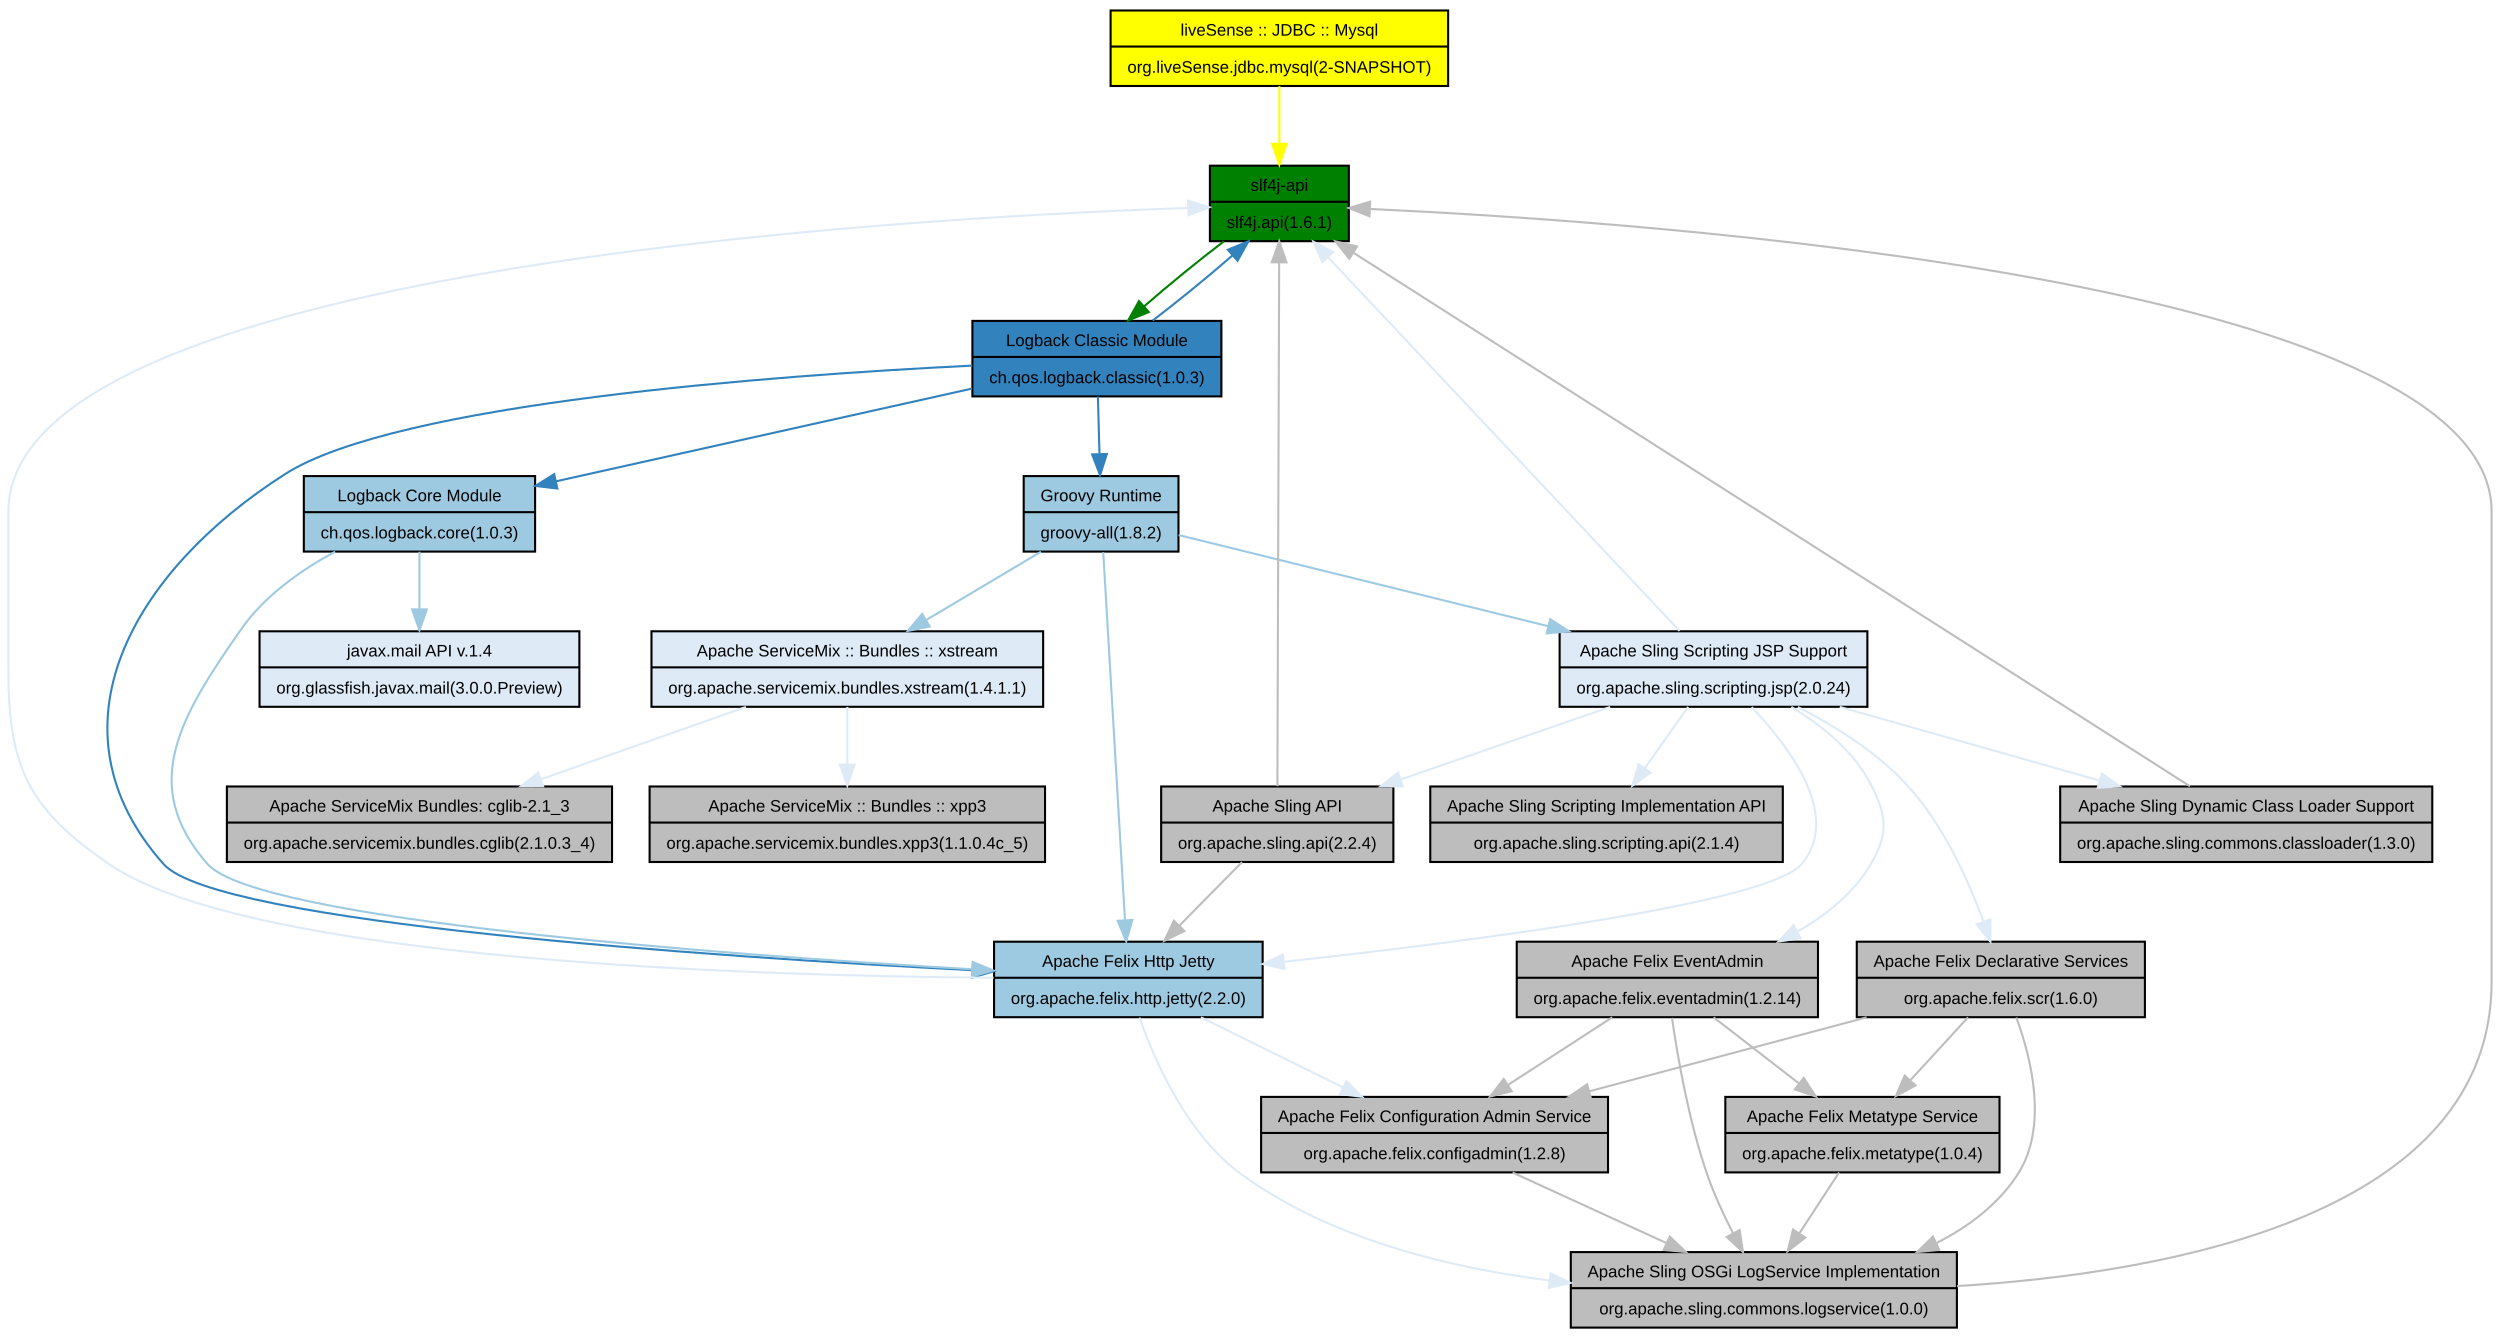
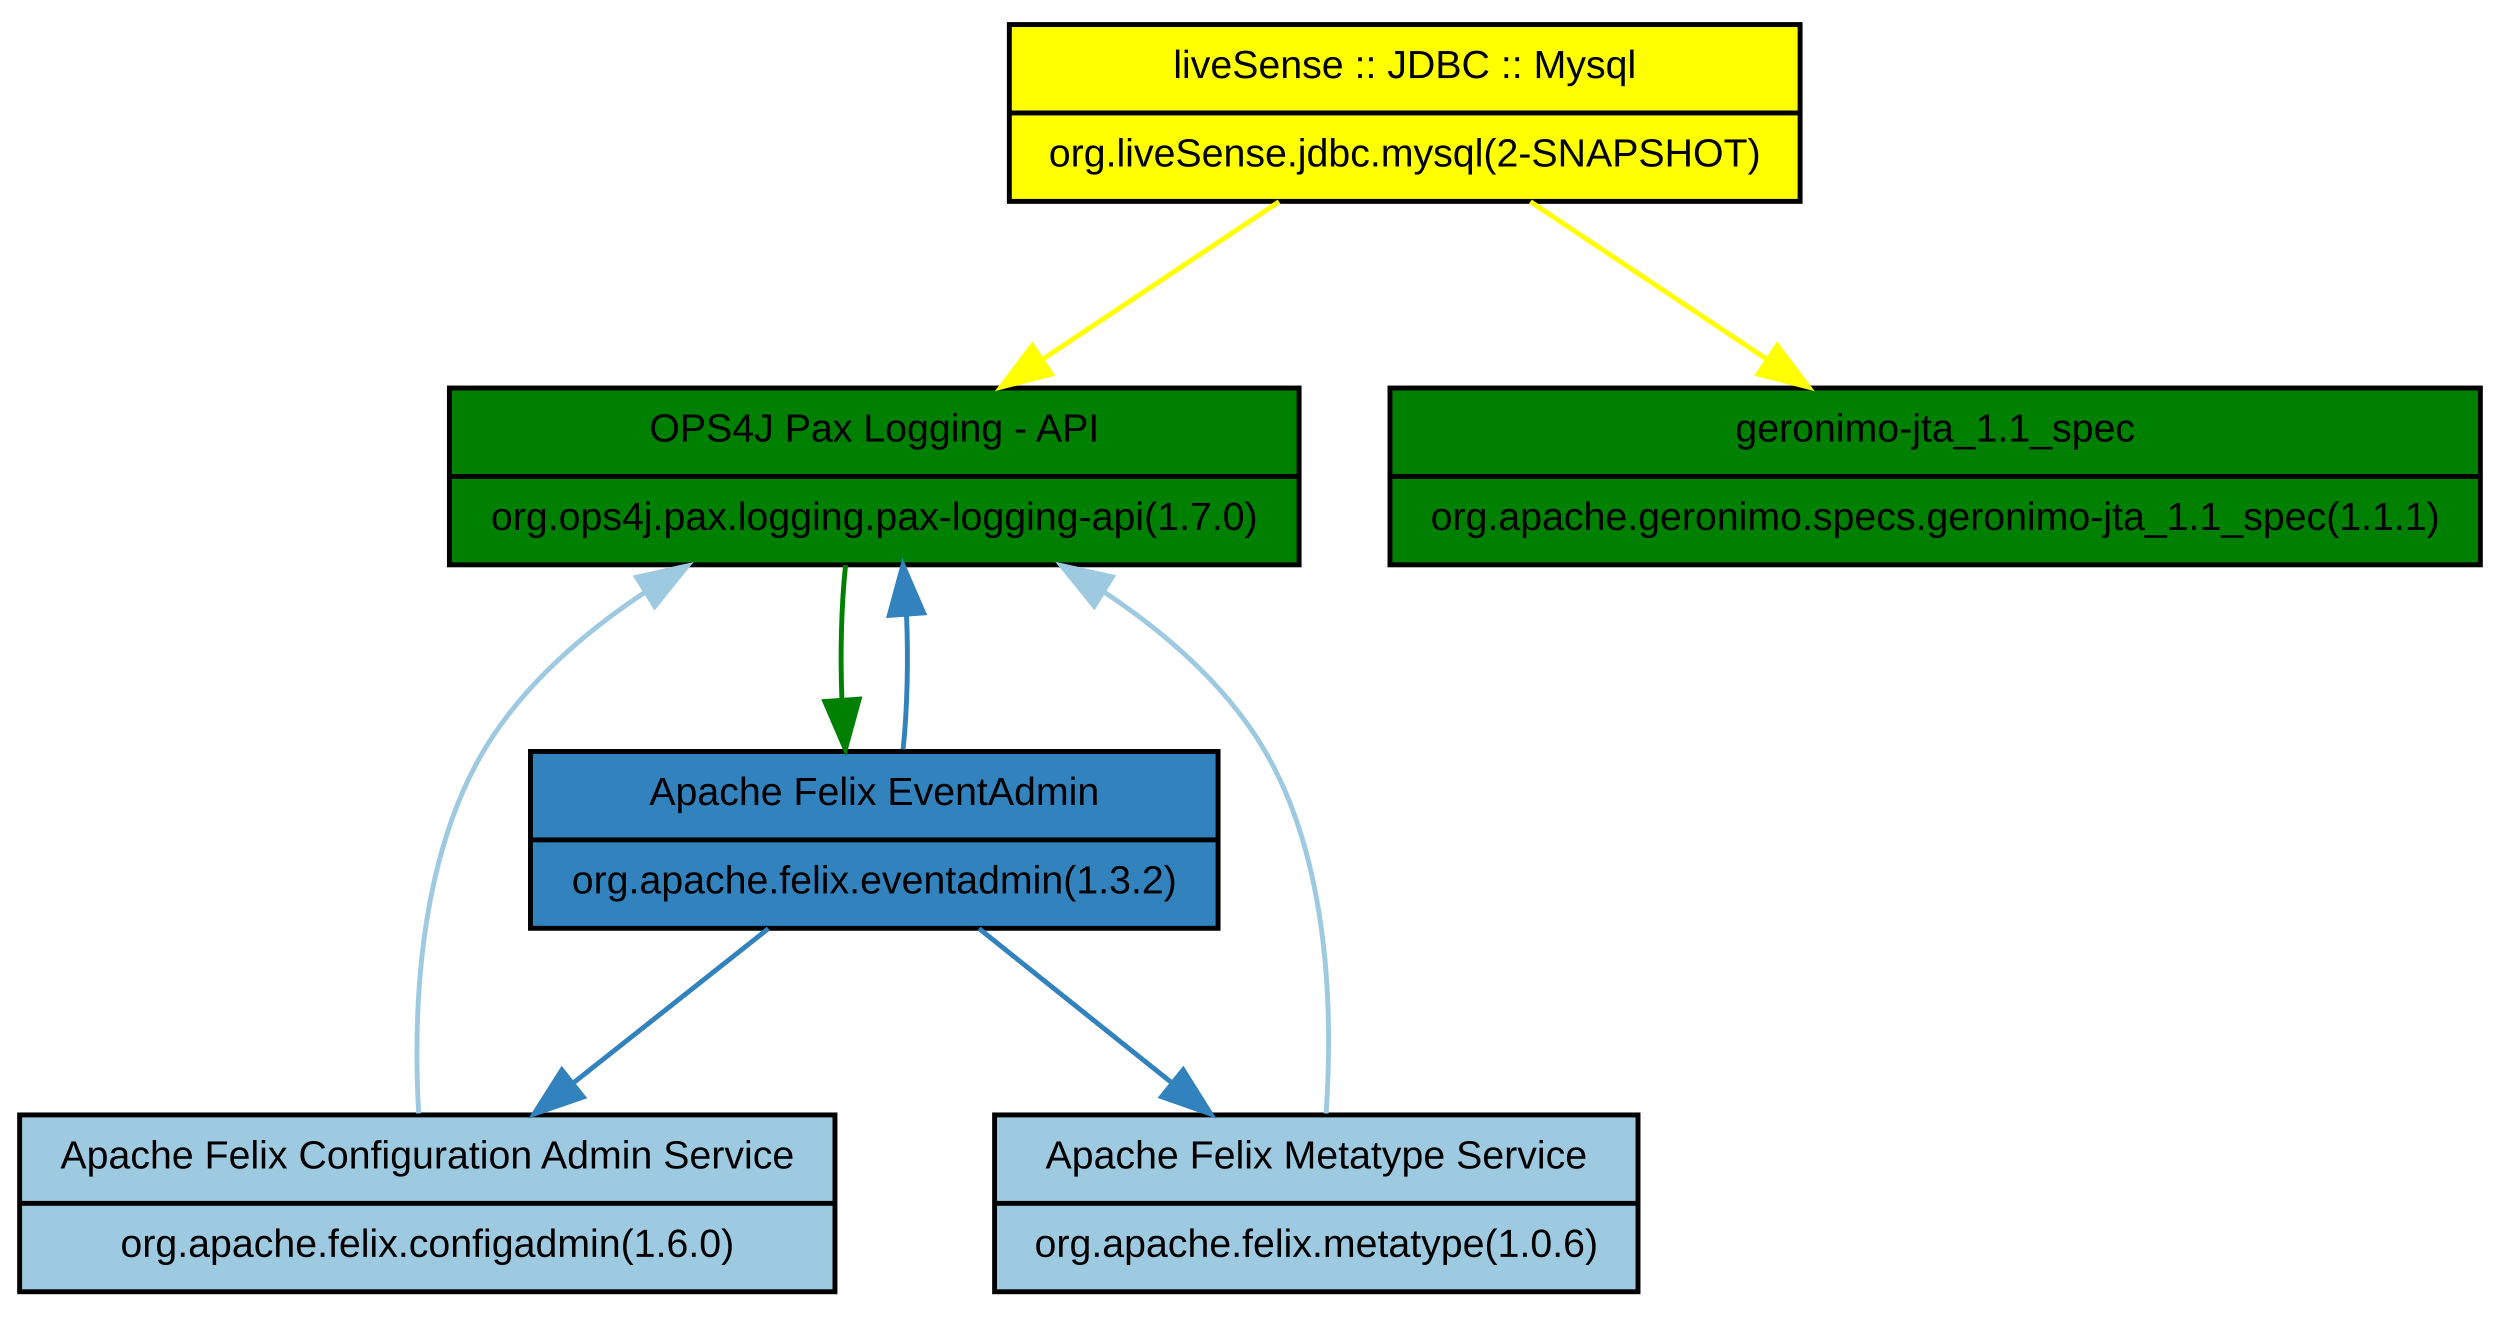
- <svg xmlns="http://www.w3.org/2000/svg" width="1192pt" height="638pt" viewBox="0.00 0.00 1192.00 638.00">
-   <g id="graph1" class="graph" transform="scale(1 1) rotate(0) translate(4 634)">
-     <polygon fill="white" stroke="white" points="-4,5 -4,-634 1189,-634 1189,5 -4,5" />
+ <svg xmlns="http://www.w3.org/2000/svg" width="509pt" height="268pt" viewBox="0.00 0.00 509.00 268.00">
+   <g id="graph0" class="graph" transform="scale(1 1) rotate(0) translate(4 264)">
+     <polygon fill="white" stroke="white" points="-4,4 -4,-264 505,-264 505,4 -4,4" />
    <g id="node1" class="node">
-       <polygon fill="yellow" stroke="black" points="525.533,-593 525.533,-629 686.467,-629 686.467,-593 525.533,-593" />
-       <text text-anchor="middle" x="606" y="-617" font-family="Arial" font-size="8.00">liveSense :: JDBC :: Mysql</text>
-       <polyline fill="none" stroke="black" points="525.533,-611.801 686.467,-611.801 " />
-       <text text-anchor="middle" x="606" y="-599.301" font-family="Arial" font-size="8.00">org.liveSense.jdbc.mysql(2-SNAPSHOT)</text>
+       <polygon fill="yellow" stroke="black" points="201.5,-223 201.5,-259 362.5,-259 362.5,-223 201.5,-223" />
+       <text text-anchor="middle" x="282" y="-248.1" font-family="Arial" font-size="8.00">liveSense :: JDBC :: Mysql</text>
+       <polyline fill="none" stroke="black" points="201.5,-241 362.5,-241 " />
+       <text text-anchor="middle" x="282" y="-230.1" font-family="Arial" font-size="8.00">org.liveSense.jdbc.mysql(2-SNAPSHOT)</text>
    </g>
    <g id="node2" class="node">
-       <polygon fill="green" stroke="black" points="572.877,-519 572.877,-555 639.123,-555 639.123,-519 572.877,-519" />
-       <text text-anchor="middle" x="606" y="-543" font-family="Arial" font-size="8.00">slf4j-api</text>
-       <polyline fill="none" stroke="black" points="572.877,-537.801 639.123,-537.801 " />
-       <text text-anchor="middle" x="606" y="-525.301" font-family="Arial" font-size="8.00">slf4j.api(1.6.1)</text>
+       <polygon fill="green" stroke="black" points="87.5,-149 87.5,-185 260.5,-185 260.5,-149 87.5,-149" />
+       <text text-anchor="middle" x="174" y="-174.1" font-family="Arial" font-size="8.00">OPS4J Pax Logging - API</text>
+       <polyline fill="none" stroke="black" points="87.5,-167 260.5,-167 " />
+       <text text-anchor="middle" x="174" y="-156.1" font-family="Arial" font-size="8.00">org.ops4j.pax.logging.pax-logging-api(1.7.0)</text>
+     </g>
+     <g id="edge1" class="edge">
+       <path fill="none" stroke="yellow" d="M256.406,-222.937C241.985,-213.323 223.786,-201.19 208.161,-190.774" />
+       <polygon fill="yellow" stroke="yellow" points="210.047,-187.825 199.785,-185.19 206.164,-193.649 210.047,-187.825" />
+     </g>
+     <g id="node3" class="node">
+       <polygon fill="green" stroke="black" points="279,-149 279,-185 501,-185 501,-149 279,-149" />
+       <text text-anchor="middle" x="390" y="-174.1" font-family="Arial" font-size="8.00">geronimo-jta_1.1_spec</text>
+       <polyline fill="none" stroke="black" points="279,-167 501,-167 " />
+       <text text-anchor="middle" x="390" y="-156.1" font-family="Arial" font-size="8.00">org.apache.geronimo.specs.geronimo-jta_1.1_spec(1.1.1)</text>
    </g>
    <g id="edge2" class="edge">
-       <path fill="none" stroke="yellow" d="M606,-592.937C606,-584.807 606,-574.876 606,-565.705" />
-       <polygon fill="yellow" stroke="yellow" points="609.5,-565.441 606,-555.441 602.5,-565.441 609.5,-565.441" />
+       <path fill="none" stroke="yellow" d="M307.594,-222.937C322.015,-213.323 340.214,-201.19 355.839,-190.774" />
+       <polygon fill="yellow" stroke="yellow" points="357.836,-193.649 364.215,-185.19 353.953,-187.825 357.836,-193.649" />
    </g>
-     <g id="node3" class="node">
-       <polygon fill="#3182bd" stroke="black" points="459.643,-445 459.643,-481 578.357,-481 578.357,-445 459.643,-445" />
-       <text text-anchor="middle" x="519" y="-469" font-family="Arial" font-size="8.00">Logback Classic Module</text>
-       <polyline fill="none" stroke="black" points="459.643,-463.801 578.357,-463.801 " />
-       <text text-anchor="middle" x="519" y="-451.301" font-family="Arial" font-size="8.00">ch.qos.logback.classic(1.0.3)</text>
+     <g id="node4" class="node">
+       <polygon fill="#3182bd" stroke="black" points="104,-75 104,-111 244,-111 244,-75 104,-75" />
+       <text text-anchor="middle" x="174" y="-100.1" font-family="Arial" font-size="8.00">Apache Felix EventAdmin</text>
+       <polyline fill="none" stroke="black" points="104,-93 244,-93 " />
+       <text text-anchor="middle" x="174" y="-82.1" font-family="Arial" font-size="8.00">org.apache.felix.eventadmin(1.3.2)</text>
+     </g>
+     <g id="edge3" class="edge">
+       <path fill="none" stroke="green" d="M168.16,-148.937C167.297,-140.807 167.048,-130.876 167.412,-121.705" />
+       <polygon fill="green" stroke="green" points="170.923,-121.658 168.121,-111.441 163.94,-121.176 170.923,-121.658" />
    </g>
    <g id="edge4" class="edge">
-       <path fill="none" stroke="green" d="M579.542,-518.937C567.374,-509.679 553.178,-498.086 541.524,-487.938" />
-       <polygon fill="green" stroke="green" points="543.721,-485.209 533.918,-481.19 539.075,-490.445 543.721,-485.209" />
+       <path fill="none" stroke="#3182bd" d="M179.879,-111.441C180.723,-119.625 180.954,-129.572 180.571,-138.719" />
+       <polygon fill="#3182bd" stroke="#3182bd" points="177.062,-138.713 179.84,-148.937 184.045,-139.212 177.062,-138.713" />
    </g>
-     <g id="edge10" class="edge">
-       <path fill="none" stroke="#3182bd" d="M545.625,-481.19C557.812,-490.469 572.005,-502.067 583.636,-512.201" />
-       <polygon fill="#3182bd" stroke="#3182bd" points="581.421,-514.915 591.222,-518.937 586.068,-509.68 581.421,-514.915" />
+     <g id="node5" class="node">
+       <polygon fill="#9ecae1" stroke="black" points="0,-1 0,-37 166,-37 166,-1 0,-1" />
+       <text text-anchor="middle" x="83" y="-26.1" font-family="Arial" font-size="8.00">Apache Felix Configuration Admin Service</text>
+       <polyline fill="none" stroke="black" points="0,-19 166,-19 " />
+       <text text-anchor="middle" x="83" y="-8.1" font-family="Arial" font-size="8.00">org.apache.felix.configadmin(1.6.0)</text>
    </g>
-     <g id="node4" class="node">
-       <polygon fill="#9ecae1" stroke="black" points="140.863,-371 140.863,-407 251.137,-407 251.137,-371 140.863,-371" />
-       <text text-anchor="middle" x="196" y="-395" font-family="Arial" font-size="8.00">Logback Core Module</text>
-       <polyline fill="none" stroke="black" points="140.863,-389.801 251.137,-389.801 " />
-       <text text-anchor="middle" x="196" y="-377.301" font-family="Arial" font-size="8.00">ch.qos.logback.core(1.0.3)</text>
+     <g id="edge5" class="edge">
+       <path fill="none" stroke="#3182bd" d="M152.434,-74.937C140.621,-65.59 125.798,-53.862 112.885,-43.646" />
+       <polygon fill="#3182bd" stroke="#3182bd" points="114.74,-40.65 104.726,-37.19 110.397,-46.14 114.74,-40.65" />
+     </g>
+     <g id="node6" class="node">
+       <polygon fill="#9ecae1" stroke="black" points="198.5,-1 198.5,-37 329.5,-37 329.5,-1 198.5,-1" />
+       <text text-anchor="middle" x="264" y="-26.1" font-family="Arial" font-size="8.00">Apache Felix Metatype Service</text>
+       <polyline fill="none" stroke="black" points="198.5,-19 329.5,-19 " />
+       <text text-anchor="middle" x="264" y="-8.1" font-family="Arial" font-size="8.00">org.apache.felix.metatype(1.0.6)</text>
    </g>
    <g id="edge6" class="edge">
-       <path fill="none" stroke="#3182bd" d="M459.38,-448.71C403.12,-436.169 318.979,-417.413 261.016,-404.493" />
-       <polygon fill="#3182bd" stroke="#3182bd" points="261.751,-401.071 251.229,-402.311 260.228,-407.903 261.751,-401.071" />
+       <path fill="none" stroke="#3182bd" d="M195.329,-74.937C207.012,-65.59 221.672,-53.862 234.443,-43.646" />
+       <polygon fill="#3182bd" stroke="#3182bd" points="236.89,-46.17 242.512,-37.19 232.517,-40.704 236.89,-46.17" />
    </g>
-     <g id="node5" class="node">
-       <polygon fill="#9ecae1" stroke="black" points="469.969,-149 469.969,-185 598.031,-185 598.031,-149 469.969,-149" />
-       <text text-anchor="middle" x="534" y="-173" font-family="Arial" font-size="8.00">Apache Felix Http Jetty</text>
-       <polyline fill="none" stroke="black" points="469.969,-167.801 598.031,-167.801 " />
-       <text text-anchor="middle" x="534" y="-155.301" font-family="Arial" font-size="8.00">org.apache.felix.http.jetty(2.2.0)</text>
+     <g id="edge7" class="edge">
+       <path fill="none" stroke="#9ecae1" d="M81.241,-37.314C80.11,-56.908 80.93,-89.074 95,-112 102.837,-124.77 114.957,-135.244 127.37,-143.456" />
+       <polygon fill="#9ecae1" stroke="#9ecae1" points="125.617,-146.487 135.961,-148.779 129.304,-140.537 125.617,-146.487" />
    </g>
    <g id="edge8" class="edge">
-       <path fill="none" stroke="#3182bd" d="M459.573,-459.678C364.914,-455.002 185.145,-441.84 132,-408 58.958,-361.49 16.45,-286.701 74,-222 99.145,-193.73 335.95,-177.841 459.603,-171.407" />
-       <polygon fill="#3182bd" stroke="#3182bd" points="459.948,-174.894 469.756,-170.887 459.59,-167.904 459.948,-174.894" />
-     </g>
-     <g id="node6" class="node">
-       <polygon fill="#9ecae1" stroke="black" points="484.1,-371 484.1,-407 557.9,-407 557.9,-371 484.1,-371" />
-       <text text-anchor="middle" x="521" y="-395" font-family="Arial" font-size="8.00">Groovy Runtime</text>
-       <polyline fill="none" stroke="black" points="484.1,-389.801 557.9,-389.801 " />
-       <text text-anchor="middle" x="521" y="-377.301" font-family="Arial" font-size="8.00">groovy-all(1.8.2)</text>
-     </g>
-     <g id="edge12" class="edge">
-       <path fill="none" stroke="#3182bd" d="M519.474,-444.937C519.7,-436.807 519.976,-426.876 520.23,-417.705" />
-       <polygon fill="#3182bd" stroke="#3182bd" points="523.736,-417.534 520.516,-407.441 516.739,-417.34 523.736,-417.534" />
-     </g>
-     <g id="edge16" class="edge">
-       <path fill="none" stroke="#9ecae1" d="M155.766,-370.974C139.554,-362.185 122.099,-349.919 111,-334 82.24,-292.753 61.685,-259.663 95,-222 118.698,-195.208 340.443,-178.811 459.4,-171.869" />
-       <polygon fill="#9ecae1" stroke="#9ecae1" points="459.75,-175.355 469.532,-171.287 459.347,-168.367 459.75,-175.355" />
-     </g>
-     <g id="node7" class="node">
-       <polygon fill="#deebf7" stroke="black" points="119.752,-297 119.752,-333 272.248,-333 272.248,-297 119.752,-297" />
-       <text text-anchor="middle" x="196" y="-321" font-family="Arial" font-size="8.00">javax.mail API v.1.4</text>
-       <polyline fill="none" stroke="black" points="119.752,-315.801 272.248,-315.801 " />
-       <text text-anchor="middle" x="196" y="-303.301" font-family="Arial" font-size="8.00">org.glassfish.javax.mail(3.0.0.Preview)</text>
-     </g>
-     <g id="edge14" class="edge">
-       <path fill="none" stroke="#9ecae1" d="M196,-370.937C196,-362.807 196,-352.876 196,-343.705" />
-       <polygon fill="#9ecae1" stroke="#9ecae1" points="199.5,-343.441 196,-333.441 192.5,-343.441 199.5,-343.441" />
-     </g>
-     <g id="edge26" class="edge">
-       <path fill="none" stroke="#deebf7" d="M469.766,-167.812C353.753,-168.645 115.075,-176.083 48,-222 9.943,-248.052 0,-267.88 0,-314 0,-390 0,-390 0,-390 0,-505.754 423.178,-530.002 562.275,-534.845" />
-       <polygon fill="#deebf7" stroke="#deebf7" points="562.445,-538.353 572.556,-535.186 562.677,-531.357 562.445,-538.353" />
-     </g>
-     <g id="node10" class="node">
-       <polygon fill="#bdbdbd" stroke="black" points="744.955,-1 744.955,-37 929.045,-37 929.045,-1 744.955,-1" />
-       <text text-anchor="middle" x="837" y="-25" font-family="Arial" font-size="8.00">Apache Sling OSGi LogService Implementation</text>
-       <polyline fill="none" stroke="black" points="744.955,-19.801 929.045,-19.801 " />
-       <text text-anchor="middle" x="837" y="-7.301" font-family="Arial" font-size="8.00">org.apache.sling.commons.logservice(1.0.0)</text>
-     </g>
-     <g id="edge24" class="edge">
-       <path fill="none" stroke="#deebf7" d="M539.293,-148.82C546.692,-127.792 562.2,-92.684 588,-74 630.226,-43.419 686.353,-29.551 734.629,-23.489" />
-       <polygon fill="#deebf7" stroke="#deebf7" points="735.272,-26.938 744.803,-22.31 734.467,-19.984 735.272,-26.938" />
-     </g>
-     <g id="node11" class="node">
-       <polygon fill="#bdbdbd" stroke="black" points="597.295,-75 597.295,-111 762.705,-111 762.705,-75 597.295,-75" />
-       <text text-anchor="middle" x="680" y="-99" font-family="Arial" font-size="8.00">Apache Felix Configuration Admin Service</text>
-       <polyline fill="none" stroke="black" points="597.295,-93.801 762.705,-93.801 " />
-       <text text-anchor="middle" x="680" y="-81.301" font-family="Arial" font-size="8.00">org.apache.felix.configadmin(1.2.8)</text>
-     </g>
-     <g id="edge28" class="edge">
-       <path fill="none" stroke="#deebf7" d="M568.6,-148.937C588.891,-138.931 614.714,-126.196 636.389,-115.507" />
-       <polygon fill="#deebf7" stroke="#deebf7" points="637.975,-118.627 645.396,-111.065 634.879,-112.349 637.975,-118.627" />
-     </g>
-     <g id="edge20" class="edge">
-       <path fill="none" stroke="#9ecae1" d="M522.02,-370.737C524.27,-332.664 529.673,-241.231 532.387,-195.301" />
-       <polygon fill="#9ecae1" stroke="#9ecae1" points="535.889,-195.372 532.985,-185.183 528.901,-194.959 535.889,-195.372" />
-     </g>
-     <g id="node8" class="node">
-       <polygon fill="#deebf7" stroke="black" points="306.627,-297 306.627,-333 493.373,-333 493.373,-297 306.627,-297" />
-       <text text-anchor="middle" x="400" y="-321" font-family="Arial" font-size="8.00">Apache ServiceMix :: Bundles :: xstream</text>
-       <polyline fill="none" stroke="black" points="306.627,-315.801 493.373,-315.801 " />
-       <text text-anchor="middle" x="400" y="-303.301" font-family="Arial" font-size="8.00">org.apache.servicemix.bundles.xstream(1.4.1.1)</text>
-     </g>
-     <g id="edge18" class="edge">
-       <path fill="none" stroke="#9ecae1" d="M492.325,-370.937C476.018,-361.234 455.4,-348.966 437.787,-338.485" />
-       <polygon fill="#9ecae1" stroke="#9ecae1" points="439.272,-335.296 428.889,-333.19 435.693,-341.311 439.272,-335.296" />
-     </g>
-     <g id="node9" class="node">
-       <polygon fill="#deebf7" stroke="black" points="739.631,-297 739.631,-333 886.369,-333 886.369,-297 739.631,-297" />
-       <text text-anchor="middle" x="813" y="-321" font-family="Arial" font-size="8.00">Apache Sling Scripting JSP Support</text>
-       <polyline fill="none" stroke="black" points="739.631,-315.801 886.369,-315.801 " />
-       <text text-anchor="middle" x="813" y="-303.301" font-family="Arial" font-size="8.00">org.apache.sling.scripting.jsp(2.0.24)</text>
-     </g>
-     <g id="edge22" class="edge">
-       <path fill="none" stroke="#9ecae1" d="M557.982,-378.881C602.083,-368.007 677.018,-349.53 734.28,-335.41" />
-       <polygon fill="#9ecae1" stroke="#9ecae1" points="735.16,-338.798 744.031,-333.006 733.484,-332.002 735.16,-338.798" />
-     </g>
-     <g id="node12" class="node">
-       <polygon fill="#bdbdbd" stroke="black" points="305.729,-223 305.729,-259 494.271,-259 494.271,-223 305.729,-223" />
-       <text text-anchor="middle" x="400" y="-247" font-family="Arial" font-size="8.00">Apache ServiceMix :: Bundles :: xpp3</text>
-       <polyline fill="none" stroke="black" points="305.729,-241.801 494.271,-241.801 " />
-       <text text-anchor="middle" x="400" y="-229.301" font-family="Arial" font-size="8.00">org.apache.servicemix.bundles.xpp3(1.1.0.4c_5)</text>
-     </g>
-     <g id="edge30" class="edge">
-       <path fill="none" stroke="#deebf7" d="M400,-296.937C400,-288.807 400,-278.876 400,-269.705" />
-       <polygon fill="#deebf7" stroke="#deebf7" points="403.5,-269.441 400,-259.441 396.5,-269.441 403.5,-269.441" />
-     </g>
-     <g id="node13" class="node">
-       <polygon fill="#bdbdbd" stroke="black" points="104.176,-223 104.176,-259 287.824,-259 287.824,-223 104.176,-223" />
-       <text text-anchor="middle" x="196" y="-247" font-family="Arial" font-size="8.00">Apache ServiceMix Bundles: cglib-2.1_3</text>
-       <polyline fill="none" stroke="black" points="104.176,-241.801 287.824,-241.801 " />
-       <text text-anchor="middle" x="196" y="-229.301" font-family="Arial" font-size="8.00">org.apache.servicemix.bundles.cglib(2.1.0.3_4)</text>
-     </g>
-     <g id="edge32" class="edge">
-       <path fill="none" stroke="#deebf7" d="M351.655,-296.937C322.418,-286.618 284.958,-273.397 254.114,-262.511" />
-       <polygon fill="#deebf7" stroke="#deebf7" points="254.946,-259.093 244.351,-259.065 252.616,-265.694 254.946,-259.093" />
-     </g>
-     <g id="edge44" class="edge">
-       <path fill="none" stroke="#deebf7" d="M796.833,-333.183C760.325,-371.983 671.402,-466.49 629.098,-511.452" />
-       <polygon fill="#deebf7" stroke="#deebf7" points="626.547,-509.056 622.243,-518.737 631.645,-513.852 626.547,-509.056" />
-     </g>
-     <g id="edge40" class="edge">
-       <path fill="none" stroke="#deebf7" d="M831.229,-296.844C850.008,-277.105 874.049,-244.521 855,-222 839.208,-203.33 698.041,-185.222 608.247,-175.45" />
-       <polygon fill="#deebf7" stroke="#deebf7" points="608.421,-171.949 598.104,-174.358 607.672,-178.908 608.421,-171.949" />
-     </g>
-     <g id="node14" class="node">
-       <polygon fill="#bdbdbd" stroke="black" points="881.309,-149 881.309,-185 1018.69,-185 1018.69,-149 881.309,-149" />
-       <text text-anchor="middle" x="950" y="-173" font-family="Arial" font-size="8.00">Apache Felix Declarative Services</text>
-       <polyline fill="none" stroke="black" points="881.309,-167.801 1018.69,-167.801 " />
-       <text text-anchor="middle" x="950" y="-155.301" font-family="Arial" font-size="8.00">org.apache.felix.scr(1.6.0)</text>
-     </g>
-     <g id="edge34" class="edge">
-       <path fill="none" stroke="#deebf7" d="M853.269,-296.881C870.834,-287.887 890.648,-275.485 905,-260 922.395,-241.233 934.453,-214.492 941.678,-194.673" />
-       <polygon fill="#deebf7" stroke="#deebf7" points="945.056,-195.613 945.018,-185.018 938.441,-193.324 945.056,-195.613" />
-     </g>
-     <g id="node15" class="node">
-       <polygon fill="#bdbdbd" stroke="black" points="549.637,-223 549.637,-259 660.363,-259 660.363,-223 549.637,-223" />
-       <text text-anchor="middle" x="605" y="-247" font-family="Arial" font-size="8.00">Apache Sling API</text>
-       <polyline fill="none" stroke="black" points="549.637,-241.801 660.363,-241.801 " />
-       <text text-anchor="middle" x="605" y="-229.301" font-family="Arial" font-size="8.00">org.apache.sling.api(2.2.4)</text>
-     </g>
-     <g id="edge36" class="edge">
-       <path fill="none" stroke="#deebf7" d="M763.707,-296.937C733.767,-286.573 695.372,-273.283 663.846,-262.37" />
-       <polygon fill="#deebf7" stroke="#deebf7" points="664.894,-259.029 654.299,-259.065 662.604,-265.644 664.894,-259.029" />
-     </g>
-     <g id="node16" class="node">
-       <polygon fill="#bdbdbd" stroke="black" points="978.293,-223 978.293,-259 1155.71,-259 1155.71,-223 978.293,-223" />
-       <text text-anchor="middle" x="1067" y="-247" font-family="Arial" font-size="8.00">Apache Sling Dynamic Class Loader Support</text>
-       <polyline fill="none" stroke="black" points="978.293,-241.801 1155.71,-241.801 " />
-       <text text-anchor="middle" x="1067" y="-229.301" font-family="Arial" font-size="8.00">org.apache.sling.commons.classloader(1.3.0)</text>
-     </g>
-     <g id="edge38" class="edge">
-       <path fill="none" stroke="#deebf7" d="M873.194,-296.937C910.386,-286.395 958.262,-272.823 997.124,-261.807" />
-       <polygon fill="#deebf7" stroke="#deebf7" points="998.132,-265.16 1006.8,-259.065 996.223,-258.425 998.132,-265.16" />
-     </g>
-     <g id="node17" class="node">
-       <polygon fill="#bdbdbd" stroke="black" points="677.957,-223 677.957,-259 846.043,-259 846.043,-223 677.957,-223" />
-       <text text-anchor="middle" x="762" y="-247" font-family="Arial" font-size="8.00">Apache Sling Scripting Implementation API</text>
-       <polyline fill="none" stroke="black" points="677.957,-241.801 846.043,-241.801 " />
-       <text text-anchor="middle" x="762" y="-229.301" font-family="Arial" font-size="8.00">org.apache.sling.scripting.api(2.1.4)</text>
-     </g>
-     <g id="edge42" class="edge">
-       <path fill="none" stroke="#deebf7" d="M800.914,-296.937C794.717,-288.189 787.043,-277.354 780.151,-267.626" />
-       <polygon fill="#deebf7" stroke="#deebf7" points="782.99,-265.578 774.354,-259.441 777.278,-269.624 782.99,-265.578" />
-     </g>
-     <g id="node18" class="node">
-       <polygon fill="#bdbdbd" stroke="black" points="719.184,-149 719.184,-185 862.816,-185 862.816,-149 719.184,-149" />
-       <text text-anchor="middle" x="791" y="-173" font-family="Arial" font-size="8.00">Apache Felix EventAdmin</text>
-       <polyline fill="none" stroke="black" points="719.184,-167.801 862.816,-167.801 " />
-       <text text-anchor="middle" x="791" y="-155.301" font-family="Arial" font-size="8.00">org.apache.felix.eventadmin(1.2.14)</text>
-     </g>
-     <g id="edge46" class="edge">
-       <path fill="none" stroke="#deebf7" d="M850.112,-296.909C864.702,-288.109 879.881,-275.851 888,-260 895.7,-244.968 896.558,-236.56 888,-222 879.948,-208.302 867.022,-197.826 853.197,-189.918" />
-       <polygon fill="#deebf7" stroke="#deebf7" points="854.503,-186.649 844.024,-185.083 851.239,-192.842 854.503,-186.649" />
-     </g>
-     <g id="edge48" class="edge">
-       <path fill="none" stroke="#bdbdbd" d="M929.079,-20.798C1031.88,-27.131 1184,-55.218 1184,-166 1184,-390 1184,-390 1184,-390 1184,-500.217 783.931,-528.097 649.478,-534.354" />
-       <polygon fill="#bdbdbd" stroke="#bdbdbd" points="648.985,-530.873 639.152,-534.816 649.298,-537.866 648.985,-530.873" />
-     </g>
-     <g id="edge50" class="edge">
-       <path fill="none" stroke="#bdbdbd" d="M717.207,-74.937C739.124,-64.886 767.044,-52.082 790.415,-41.364" />
-       <polygon fill="#bdbdbd" stroke="#bdbdbd" points="792.158,-44.415 799.789,-37.065 789.24,-38.052 792.158,-44.415" />
-     </g>
-     <g id="edge54" class="edge">
-       <path fill="none" stroke="#bdbdbd" d="M957.383,-148.871C964.633,-129.156 972.66,-96.596 958,-74 948.685,-59.642 934.565,-49.069 919.219,-41.293" />
-       <polygon fill="#bdbdbd" stroke="#bdbdbd" points="920.611,-38.081 910.069,-37.031 917.655,-44.426 920.611,-38.081" />
-     </g>
-     <g id="edge56" class="edge">
-       <path fill="none" stroke="#bdbdbd" d="M886.014,-148.937C846.312,-138.35 795.156,-124.708 753.753,-113.667" />
-       <polygon fill="#bdbdbd" stroke="#bdbdbd" points="754.558,-110.26 743.994,-111.065 752.755,-117.024 754.558,-110.26" />
-     </g>
-     <g id="node19" class="node">
-       <polygon fill="#bdbdbd" stroke="black" points="818.635,-75 818.635,-111 949.365,-111 949.365,-75 818.635,-75" />
-       <text text-anchor="middle" x="884" y="-99" font-family="Arial" font-size="8.00">Apache Felix Metatype Service</text>
-       <polyline fill="none" stroke="black" points="818.635,-93.801 949.365,-93.801 " />
-       <text text-anchor="middle" x="884" y="-81.301" font-family="Arial" font-size="8.00">org.apache.felix.metatype(1.0.4)</text>
-     </g>
-     <g id="edge52" class="edge">
-       <path fill="none" stroke="#bdbdbd" d="M934.359,-148.937C926.178,-140.012 916.006,-128.916 906.951,-119.037" />
-       <polygon fill="#bdbdbd" stroke="#bdbdbd" points="909.325,-116.447 899.987,-111.441 904.165,-121.177 909.325,-116.447" />
-     </g>
-     <g id="edge60" class="edge">
-       <path fill="none" stroke="#bdbdbd" d="M605.058,-259.125C605.225,-308.101 605.704,-449.058 605.907,-508.761" />
-       <polygon fill="#bdbdbd" stroke="#bdbdbd" points="602.408,-508.935 605.942,-518.923 609.408,-508.911 602.408,-508.935" />
-     </g>
-     <g id="edge58" class="edge">
-       <path fill="none" stroke="#bdbdbd" d="M588.174,-222.937C579.286,-213.924 568.214,-202.696 558.401,-192.744" />
-       <polygon fill="#bdbdbd" stroke="#bdbdbd" points="560.712,-190.104 551.198,-185.441 555.728,-195.019 560.712,-190.104" />
-     </g>
-     <g id="edge62" class="edge">
-       <path fill="none" stroke="#bdbdbd" d="M1040.15,-259.125C961.28,-309.422 730.301,-456.728 641.421,-513.411" />
-       <polygon fill="#bdbdbd" stroke="#bdbdbd" points="639.327,-510.594 632.778,-518.923 643.091,-516.496 639.327,-510.594" />
-     </g>
-     <g id="edge66" class="edge">
-       <path fill="none" stroke="#bdbdbd" d="M793.204,-148.686C795.906,-129.921 801.24,-99.272 810,-74 813.277,-64.545 817.865,-54.632 822.33,-45.918" />
-       <polygon fill="#bdbdbd" stroke="#bdbdbd" points="825.461,-47.484 827.059,-37.011 819.279,-44.202 825.461,-47.484" />
-     </g>
-     <g id="edge68" class="edge">
-       <path fill="none" stroke="#bdbdbd" d="M764.695,-148.937C749.873,-139.323 731.169,-127.19 715.109,-116.774" />
-       <polygon fill="#bdbdbd" stroke="#bdbdbd" points="716.796,-113.696 706.501,-111.19 712.986,-119.568 716.796,-113.696" />
-     </g>
-     <g id="edge64" class="edge">
-       <path fill="none" stroke="#bdbdbd" d="M813.04,-148.937C825.228,-139.501 840.55,-127.639 853.834,-117.354" />
-       <polygon fill="#bdbdbd" stroke="#bdbdbd" points="856.032,-120.079 861.796,-111.19 851.746,-114.544 856.032,-120.079" />
-     </g>
-     <g id="edge70" class="edge">
-       <path fill="none" stroke="#bdbdbd" d="M872.862,-74.937C867.209,-66.277 860.221,-55.573 853.92,-45.921" />
-       <polygon fill="#bdbdbd" stroke="#bdbdbd" points="856.782,-43.901 848.385,-37.441 850.92,-47.728 856.782,-43.901" />
+       <path fill="none" stroke="#9ecae1" d="M265.986,-37.298C267.366,-56.878 266.929,-89.03 253,-112 245.231,-124.812 233.131,-135.298 220.716,-143.508" />
+       <polygon fill="#9ecae1" stroke="#9ecae1" points="218.781,-140.59 212.12,-148.829 222.465,-146.542 218.781,-140.59" />
    </g>
  </g>
</svg>
